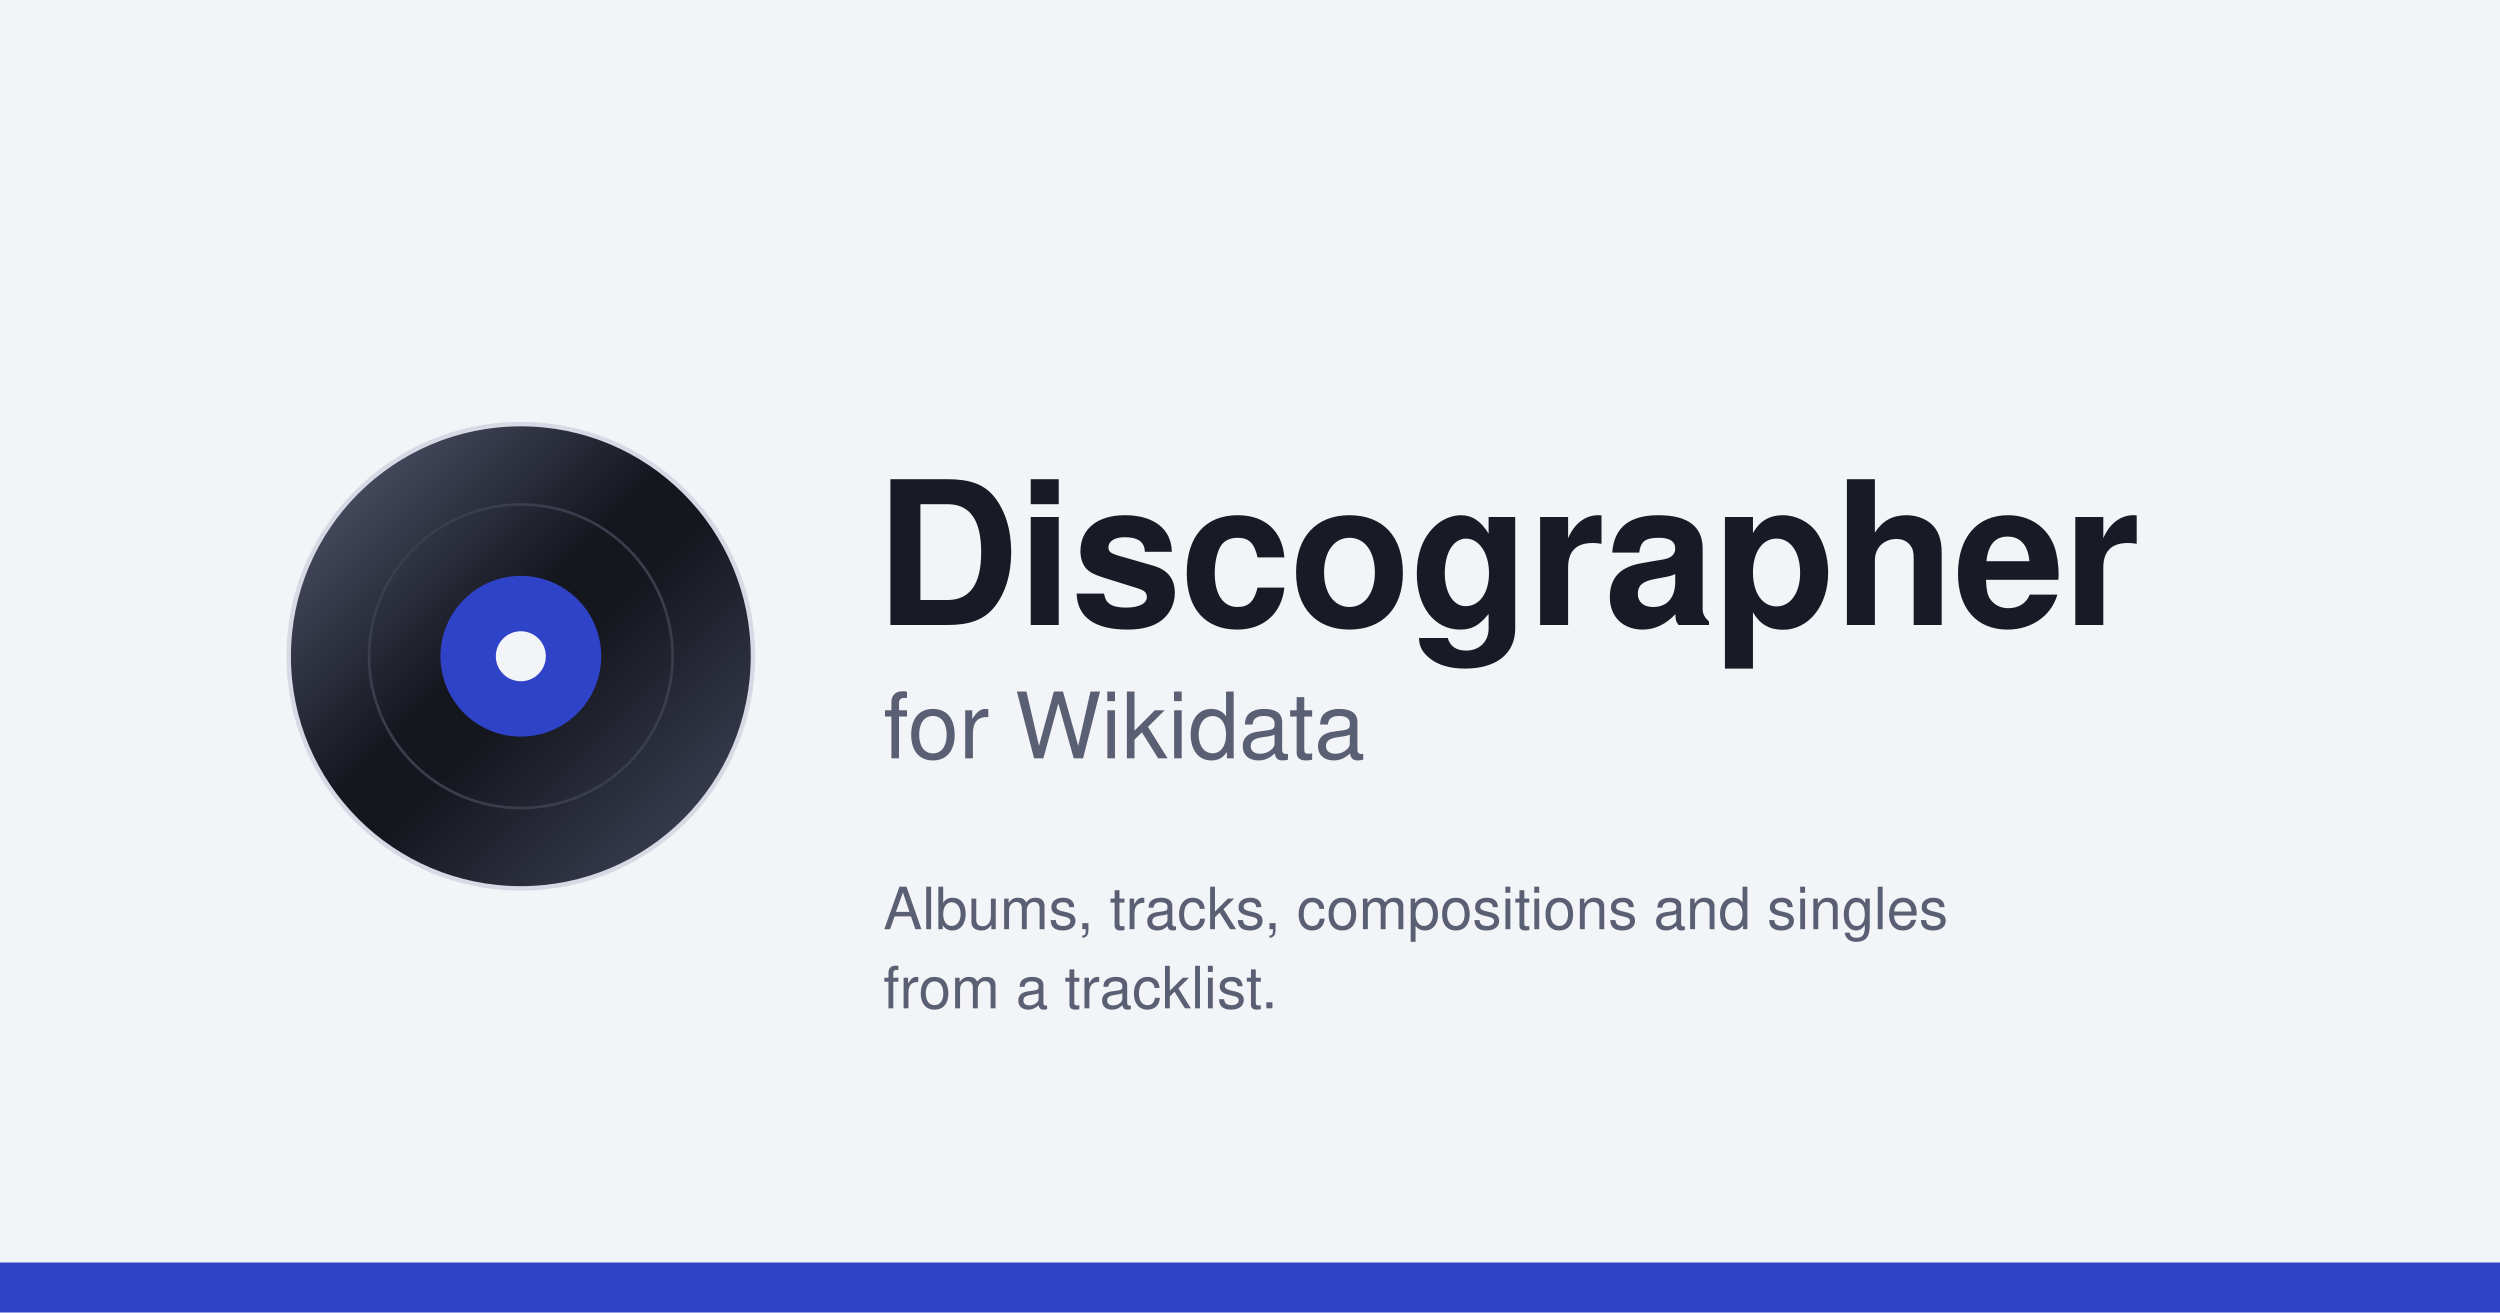
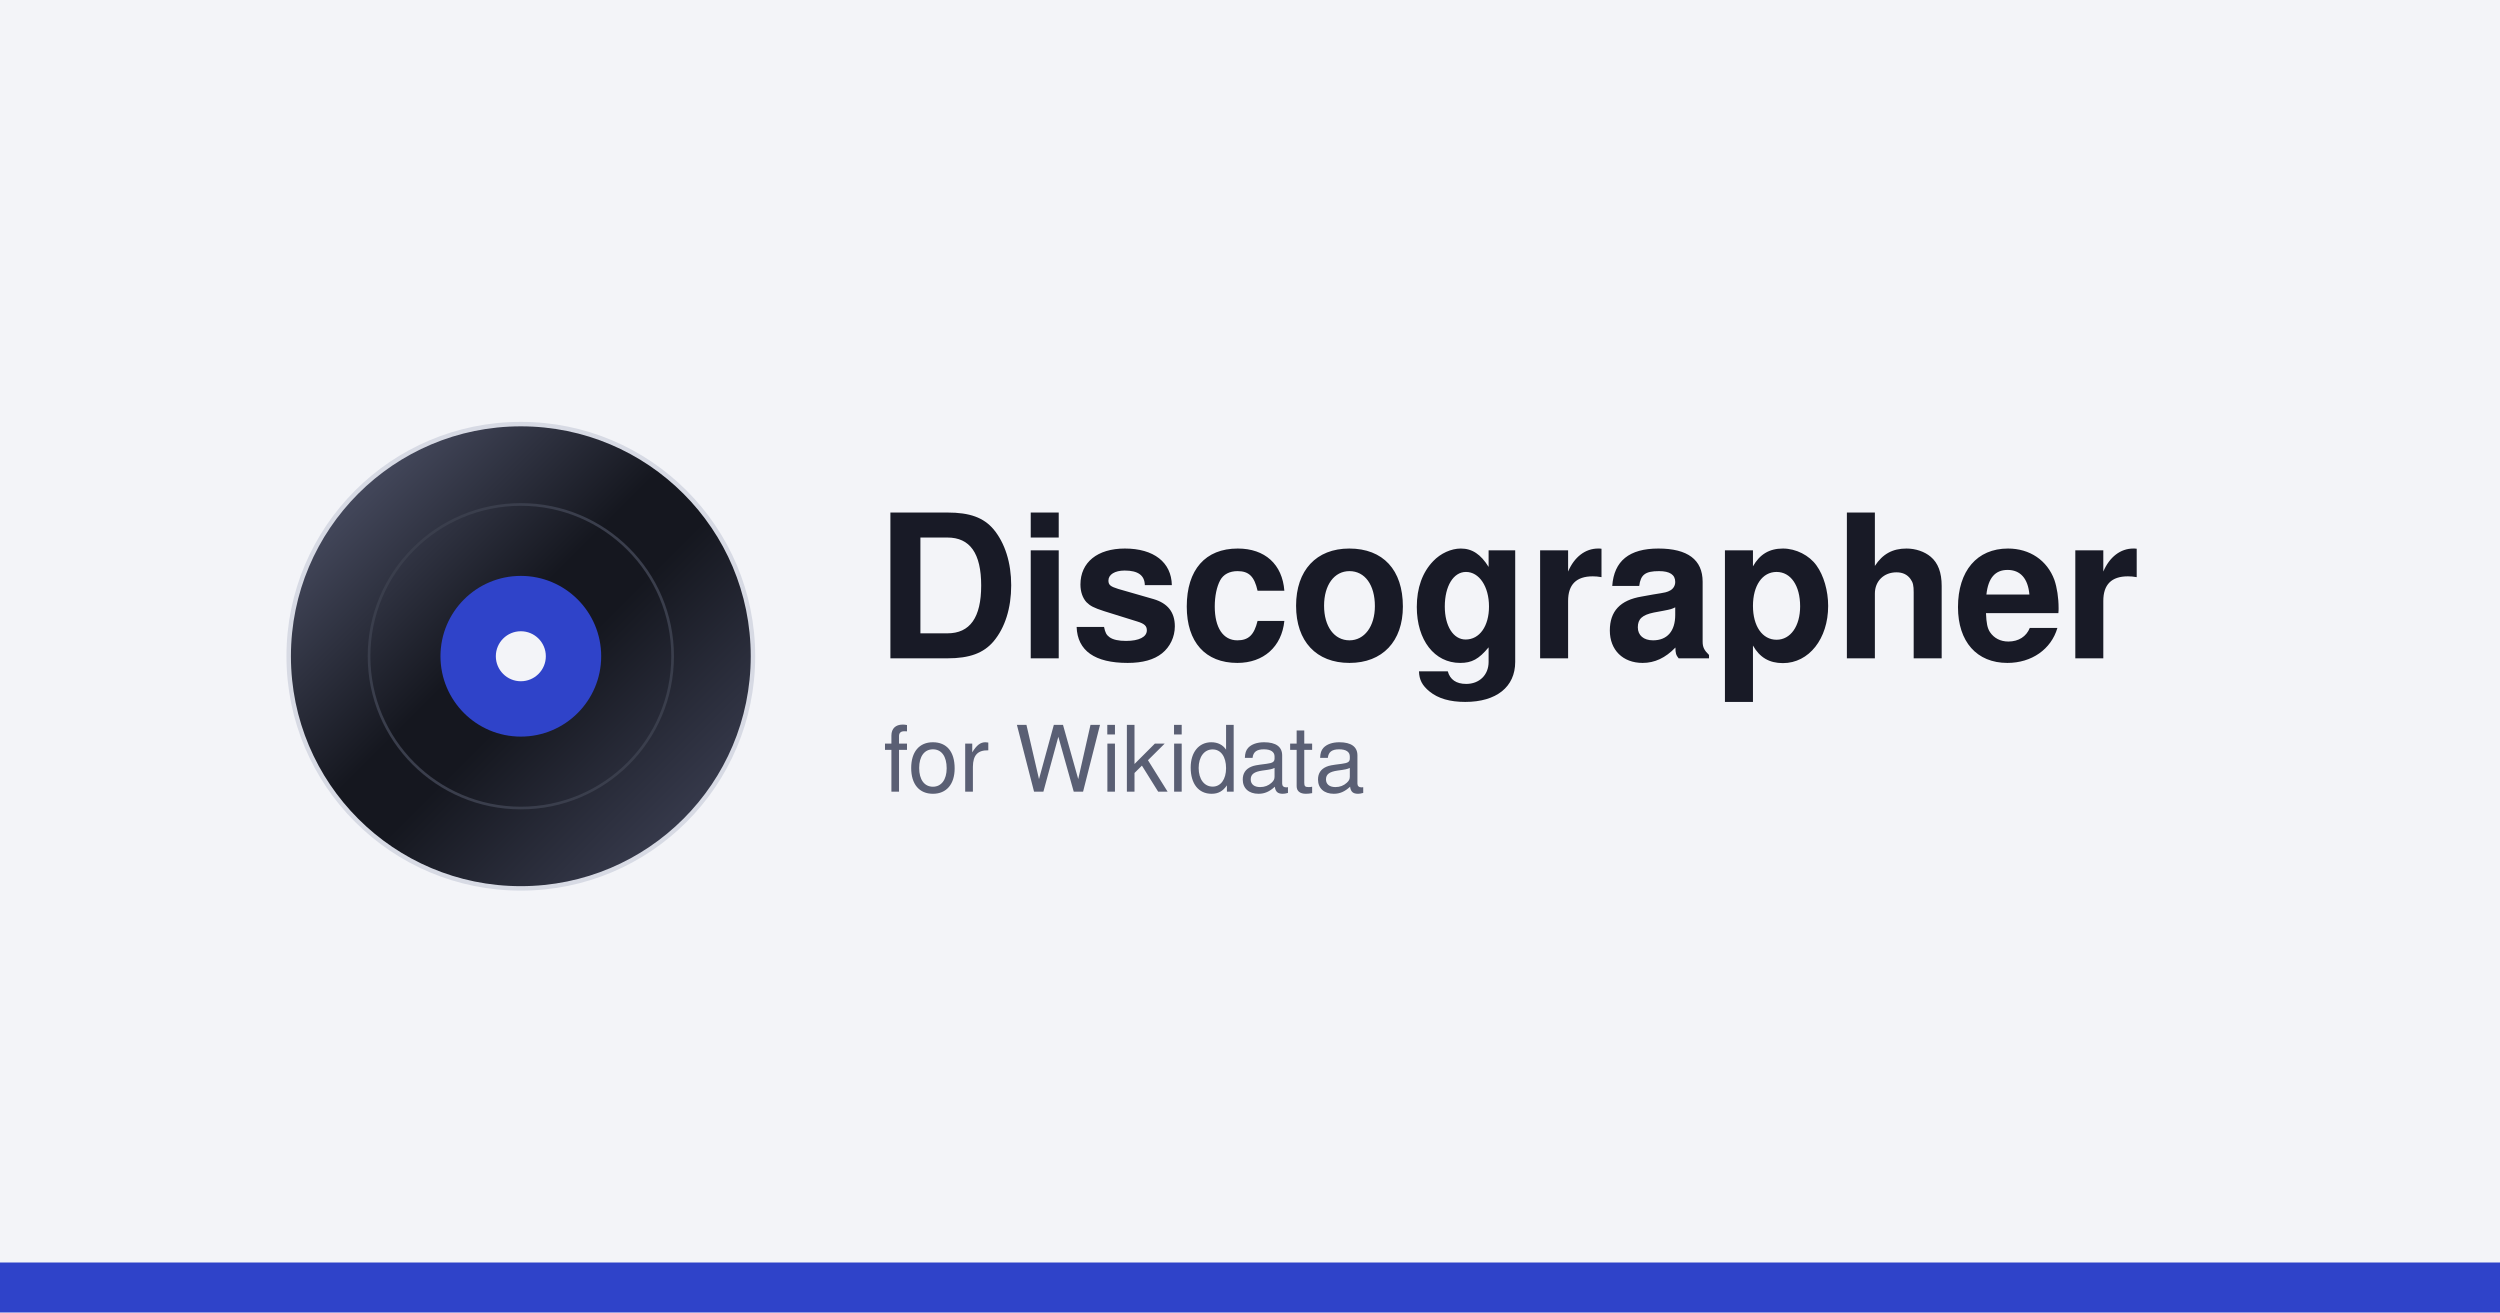
<svg xmlns="http://www.w3.org/2000/svg" width="1200" height="630" viewBox="0 0 1200 630">
  <defs>
    <linearGradient id="sheen" x1="0" y1="0" x2="1" y2="1">
      <stop stop-color="#5a5f78" offset="0" />
      <stop stop-color="#15171f" offset="0.45" />
      <stop stop-color="#15171f" offset="0.55" />
      <stop stop-color="#464a60" offset="1" />
    </linearGradient>
  </defs>
  <rect width="1200" height="630" fill="#f3f4f8" />
  <rect y="606" width="1200" height="24" fill="#2f43c9" />
  <g transform="translate(130 195) scale(8.5714)">
    <circle cx="14" cy="14" r="13" fill="url(#sheen)" stroke="#d7dae4" stroke-width="0.25" />
    <circle cx="14" cy="14" r="8.5" fill="none" stroke="#3a3e4c" stroke-width="0.15" />
    <circle cx="14" cy="14" r="4.5" fill="#2f43c9" />
    <circle cx="14" cy="14" r="1.4" fill="#f3f4f8" />
  </g>
  <g font-family="Helvetica Neue, Helvetica, Arial, sans-serif">
-     <text x="420" y="300" font-size="96" font-weight="bold" letter-spacing="-1" fill="#181a26">Discographer</text>
-     <text x="424" y="364" font-size="44" fill="#5a5f74">for Wikidata</text>
-     <text x="424" y="446" font-size="28" fill="#5a5f74">Albums, tracks, compositions and singles</text>
-     <text x="424" y="484" font-size="28" fill="#5a5f74">from a tracklist.</text>
+     <text x="420" y="316" font-size="96" font-weight="bold" letter-spacing="-1" fill="#181a26">Discographer</text>
+     <text x="424" y="380" font-size="44" fill="#5a5f74">for Wikidata</text>
  </g>
</svg>
